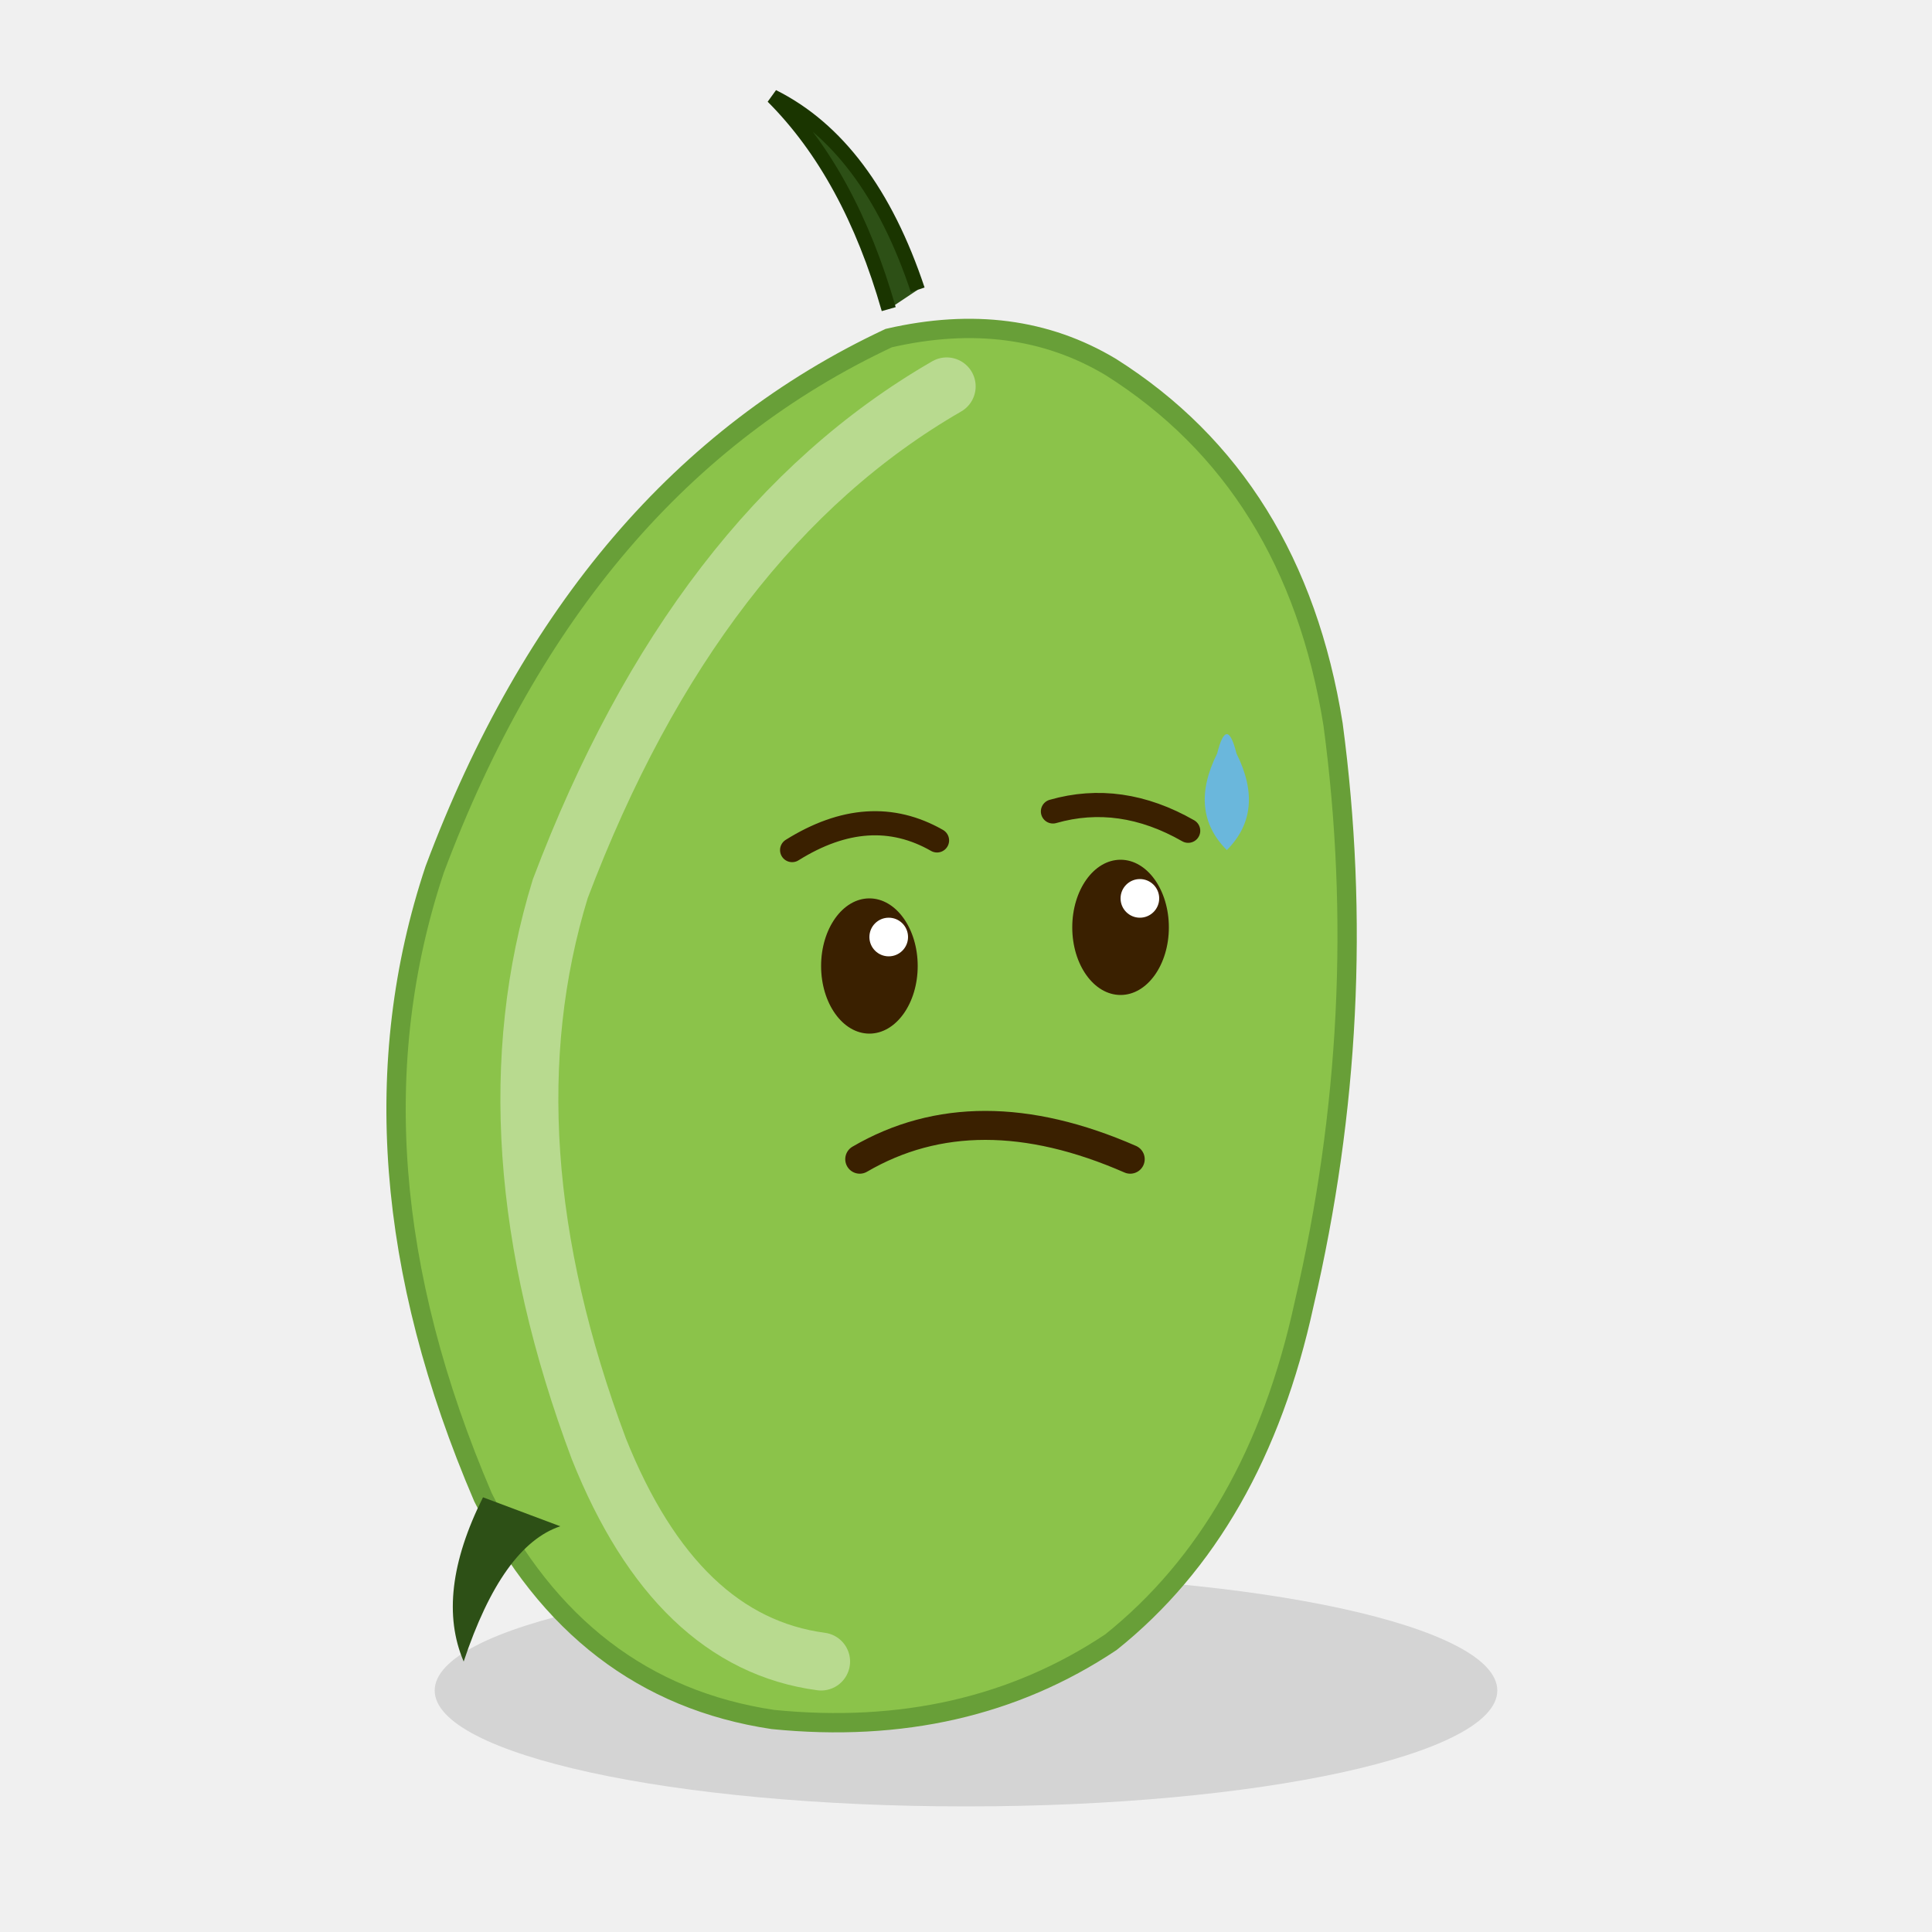
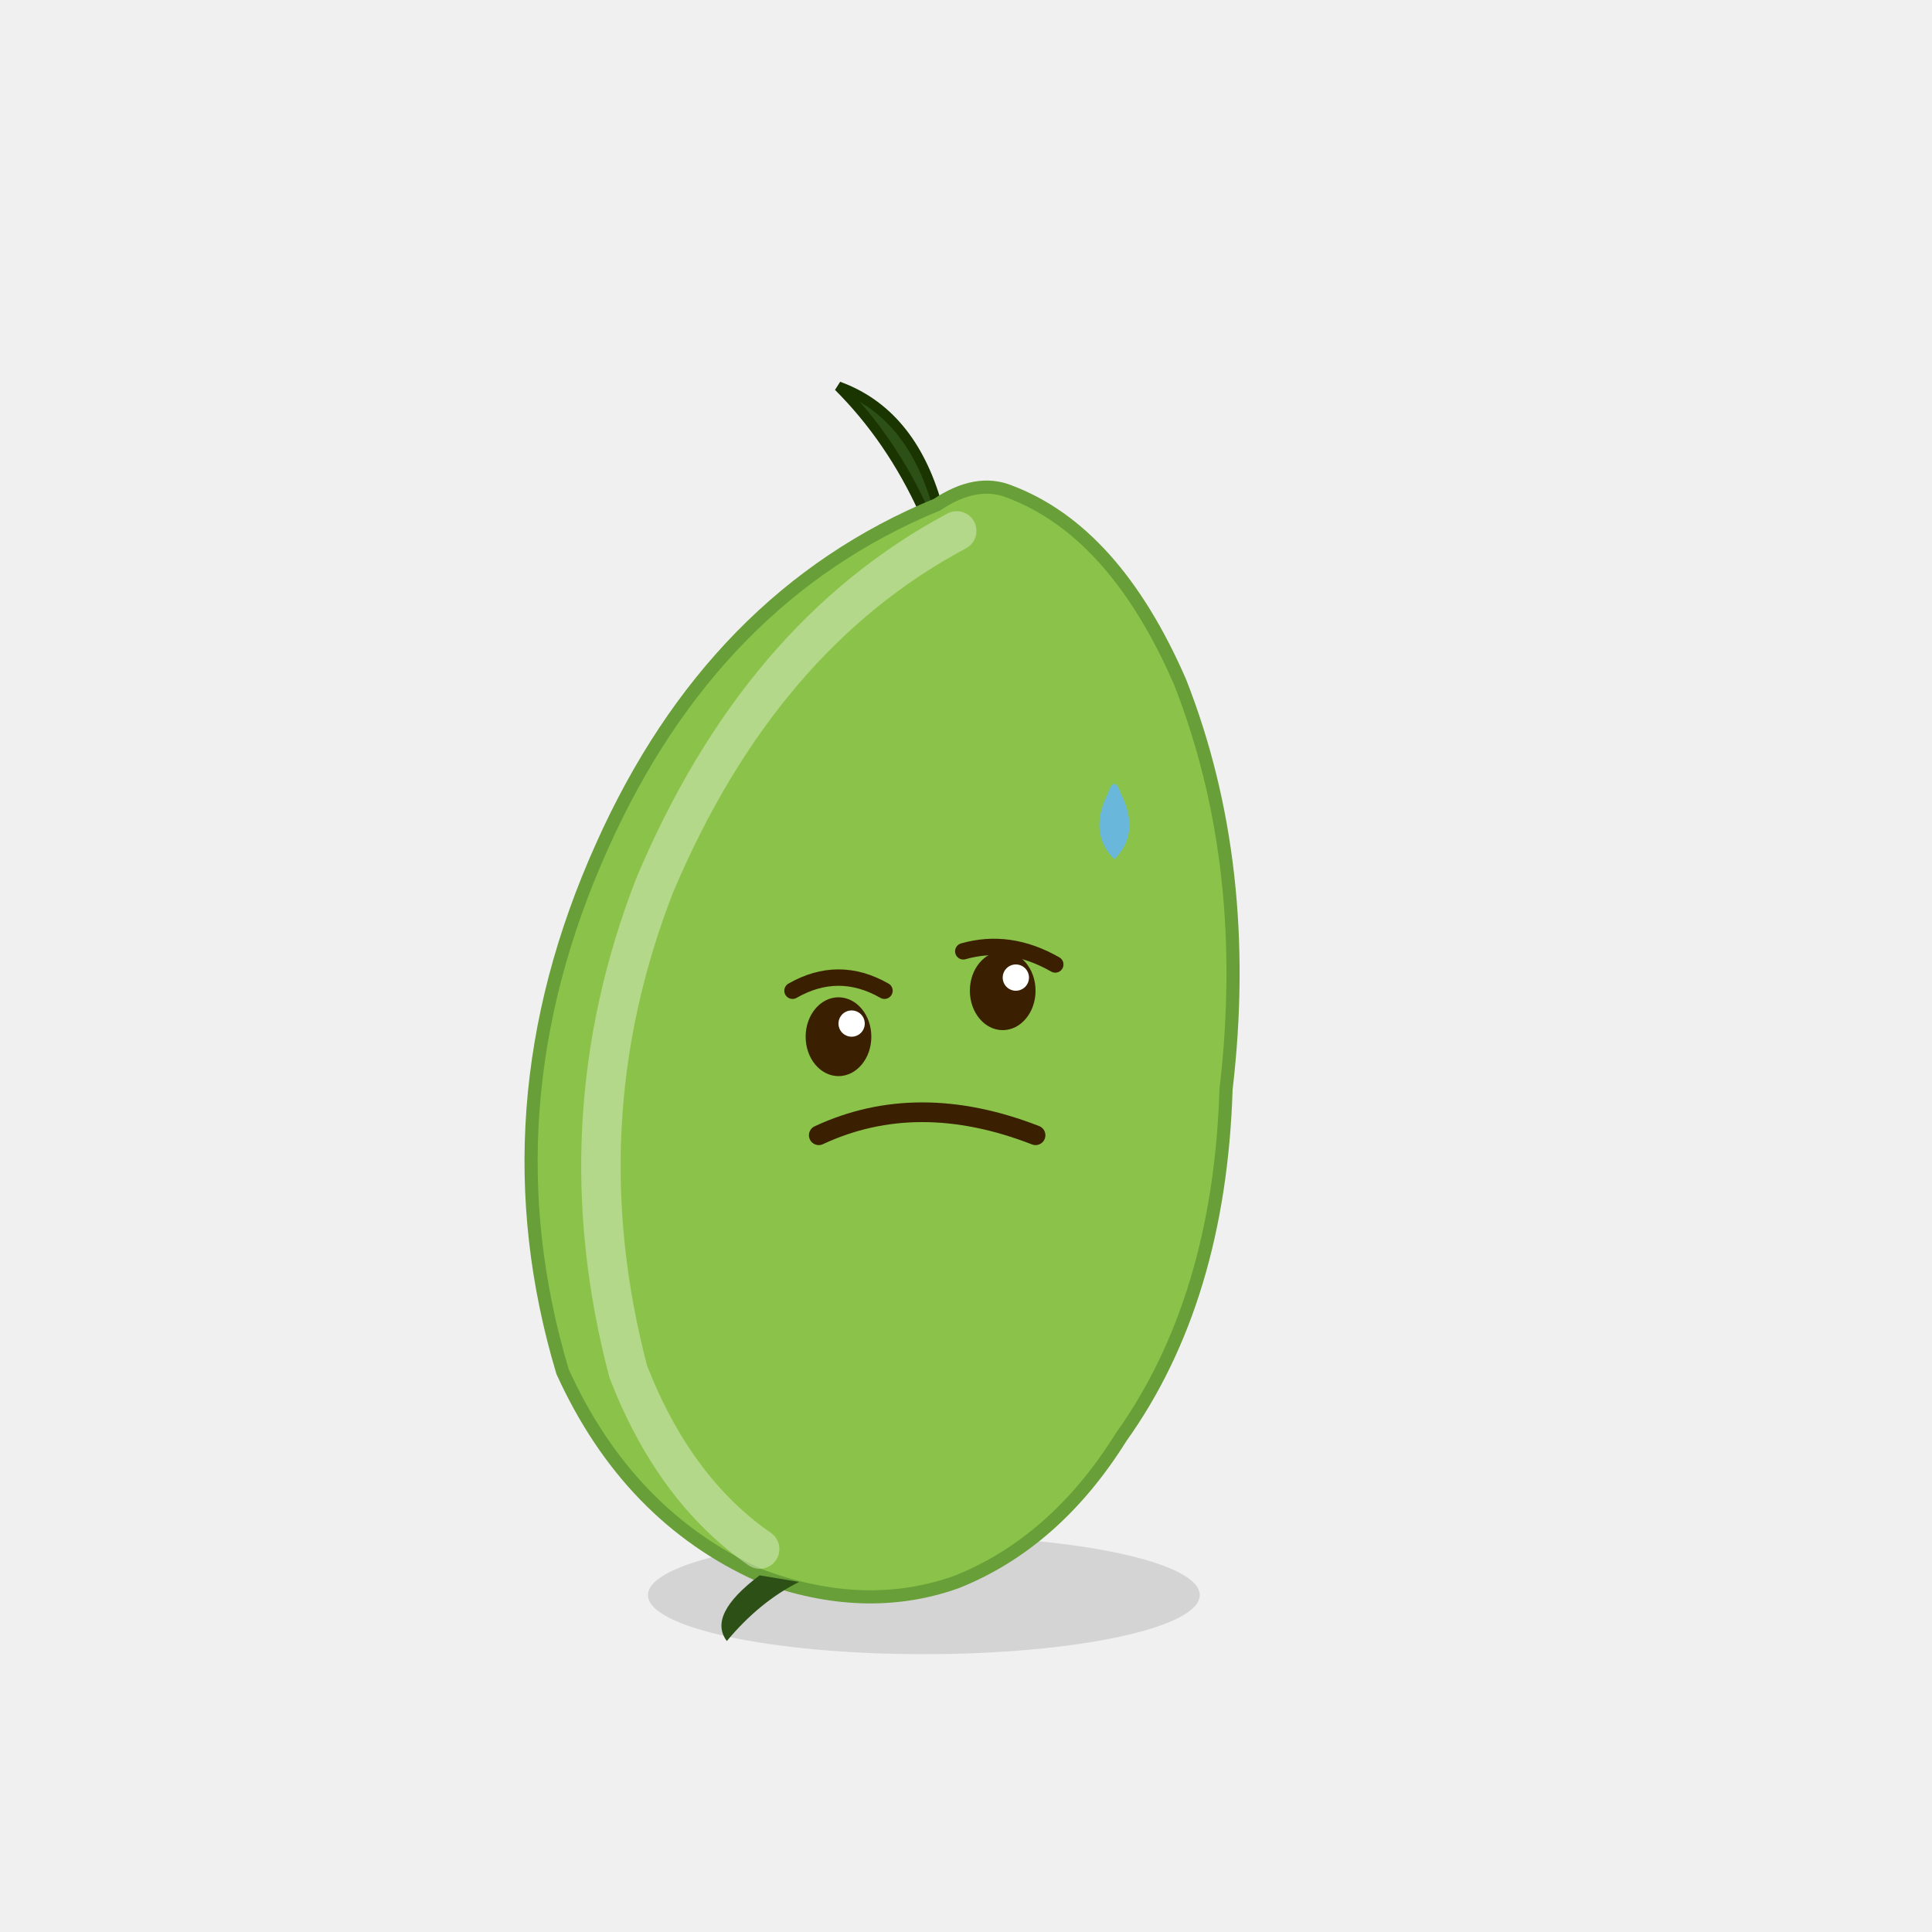
<svg xmlns="http://www.w3.org/2000/svg" viewBox="0 0 200 200" width="200" height="200">
-   <ellipse cx="100" cy="175" rx="55" ry="12" fill="rgba(0,0,0,0.12)" />
-   <path d="M95 30 Q90 15 80 10 Q88 18 92 32" fill="#2d5016" stroke="#1a3500" stroke-width="1.5" />
-   <path d="M92 35 Q60 50 45 90 Q35 120 50 155 Q60 175 80 178 Q100 180 115 170 Q130 158 135 135 Q142 105 138 75 Q134 50 115 38 Q105 32 92 35Z" fill="#8BC34A" stroke="#689F38" stroke-width="2" />
-   <path d="M98 40 Q72 55 58 92 Q50 118 62 150 Q70 170 85 172" fill="none" stroke="#DCEDC8" stroke-width="6" stroke-linecap="round" opacity="0.55" />
-   <path d="M50 155 Q45 165 48 172 Q52 160 58 158" fill="#2d5016" />
-   <path d="M82 88 Q90 83 97 87" fill="none" stroke="#3a2000" stroke-width="2.5" stroke-linecap="round" />
-   <path d="M109 84 Q116 82 123 86" fill="none" stroke="#3a2000" stroke-width="2.5" stroke-linecap="round" />
-   <ellipse cx="90" cy="100" rx="5" ry="7" fill="#3a2000" />
-   <ellipse cx="116" cy="96" rx="5" ry="7" fill="#3a2000" />
-   <circle cx="92" cy="97" r="2" fill="white" />
-   <circle cx="118" cy="93" r="2" fill="white" />
-   <path d="M89 120 Q101 113 117 120" fill="none" stroke="#3a2000" stroke-width="3" stroke-linecap="round" />
-   <path d="M128 78 Q131 84 127 88 Q123 84 126 78 Q127 74 128 78Z" fill="#64B5F6" opacity="0.85" />
+   <g transform="translate(97,108) scale(0.68) translate(-97,-108)">
+     <ellipse cx="95" cy="192" rx="42" ry="9" fill="rgba(0,0,0,0.12)" />
+     <path d="M97 26 Q93 12 82 8 Q90 16 95 27" fill="#2d5016" stroke="#1a3500" stroke-width="1.5" />
+     <path d="M97 26 Q63 40 46 78 Q28 118 40 158 Q50 180 70 189 Q86 195 100 190 Q115 184 125 168 Q140 147 141 115 Q145 81 134 53 Q124 30 108 24 Q103 22 97 26Z" fill="#8BC34A" stroke="#689F38" stroke-width="2" />
+     <path d="M100 30 Q70 46 54 84 Q40 120 50 158 Q57 176 70 185" fill="none" stroke="#DCEDC8" stroke-width="6" stroke-linecap="round" opacity="0.5" />
+     <path d="M70 189 Q62 195 65 199 Q70 193 76 190" fill="#2d5016" />
+     <path d="M75 100 Q82 96 89 100" fill="none" stroke="#3a2000" stroke-width="2.5" stroke-linecap="round" />
+     <path d="M101 94 Q108 92 115 96" fill="none" stroke="#3a2000" stroke-width="2.5" stroke-linecap="round" />
+     <ellipse cx="82" cy="107" rx="5" ry="6" fill="#3a2000" />
+     <ellipse cx="107" cy="100" rx="5" ry="6" fill="#3a2000" />
+     <circle cx="84" cy="105" r="2" fill="white" />
+     <circle cx="109" cy="98" r="2" fill="white" />
+     <path d="M79 122 Q94 115 112 122" fill="none" stroke="#3a2000" stroke-width="3" stroke-linecap="round" />
+     <path d="M125 70 Q128 76 124 80 Q120 76 123 70 Q124 67 125 70Z" fill="#64B5F6" opacity="0.85" />
+   </g>
</svg>
